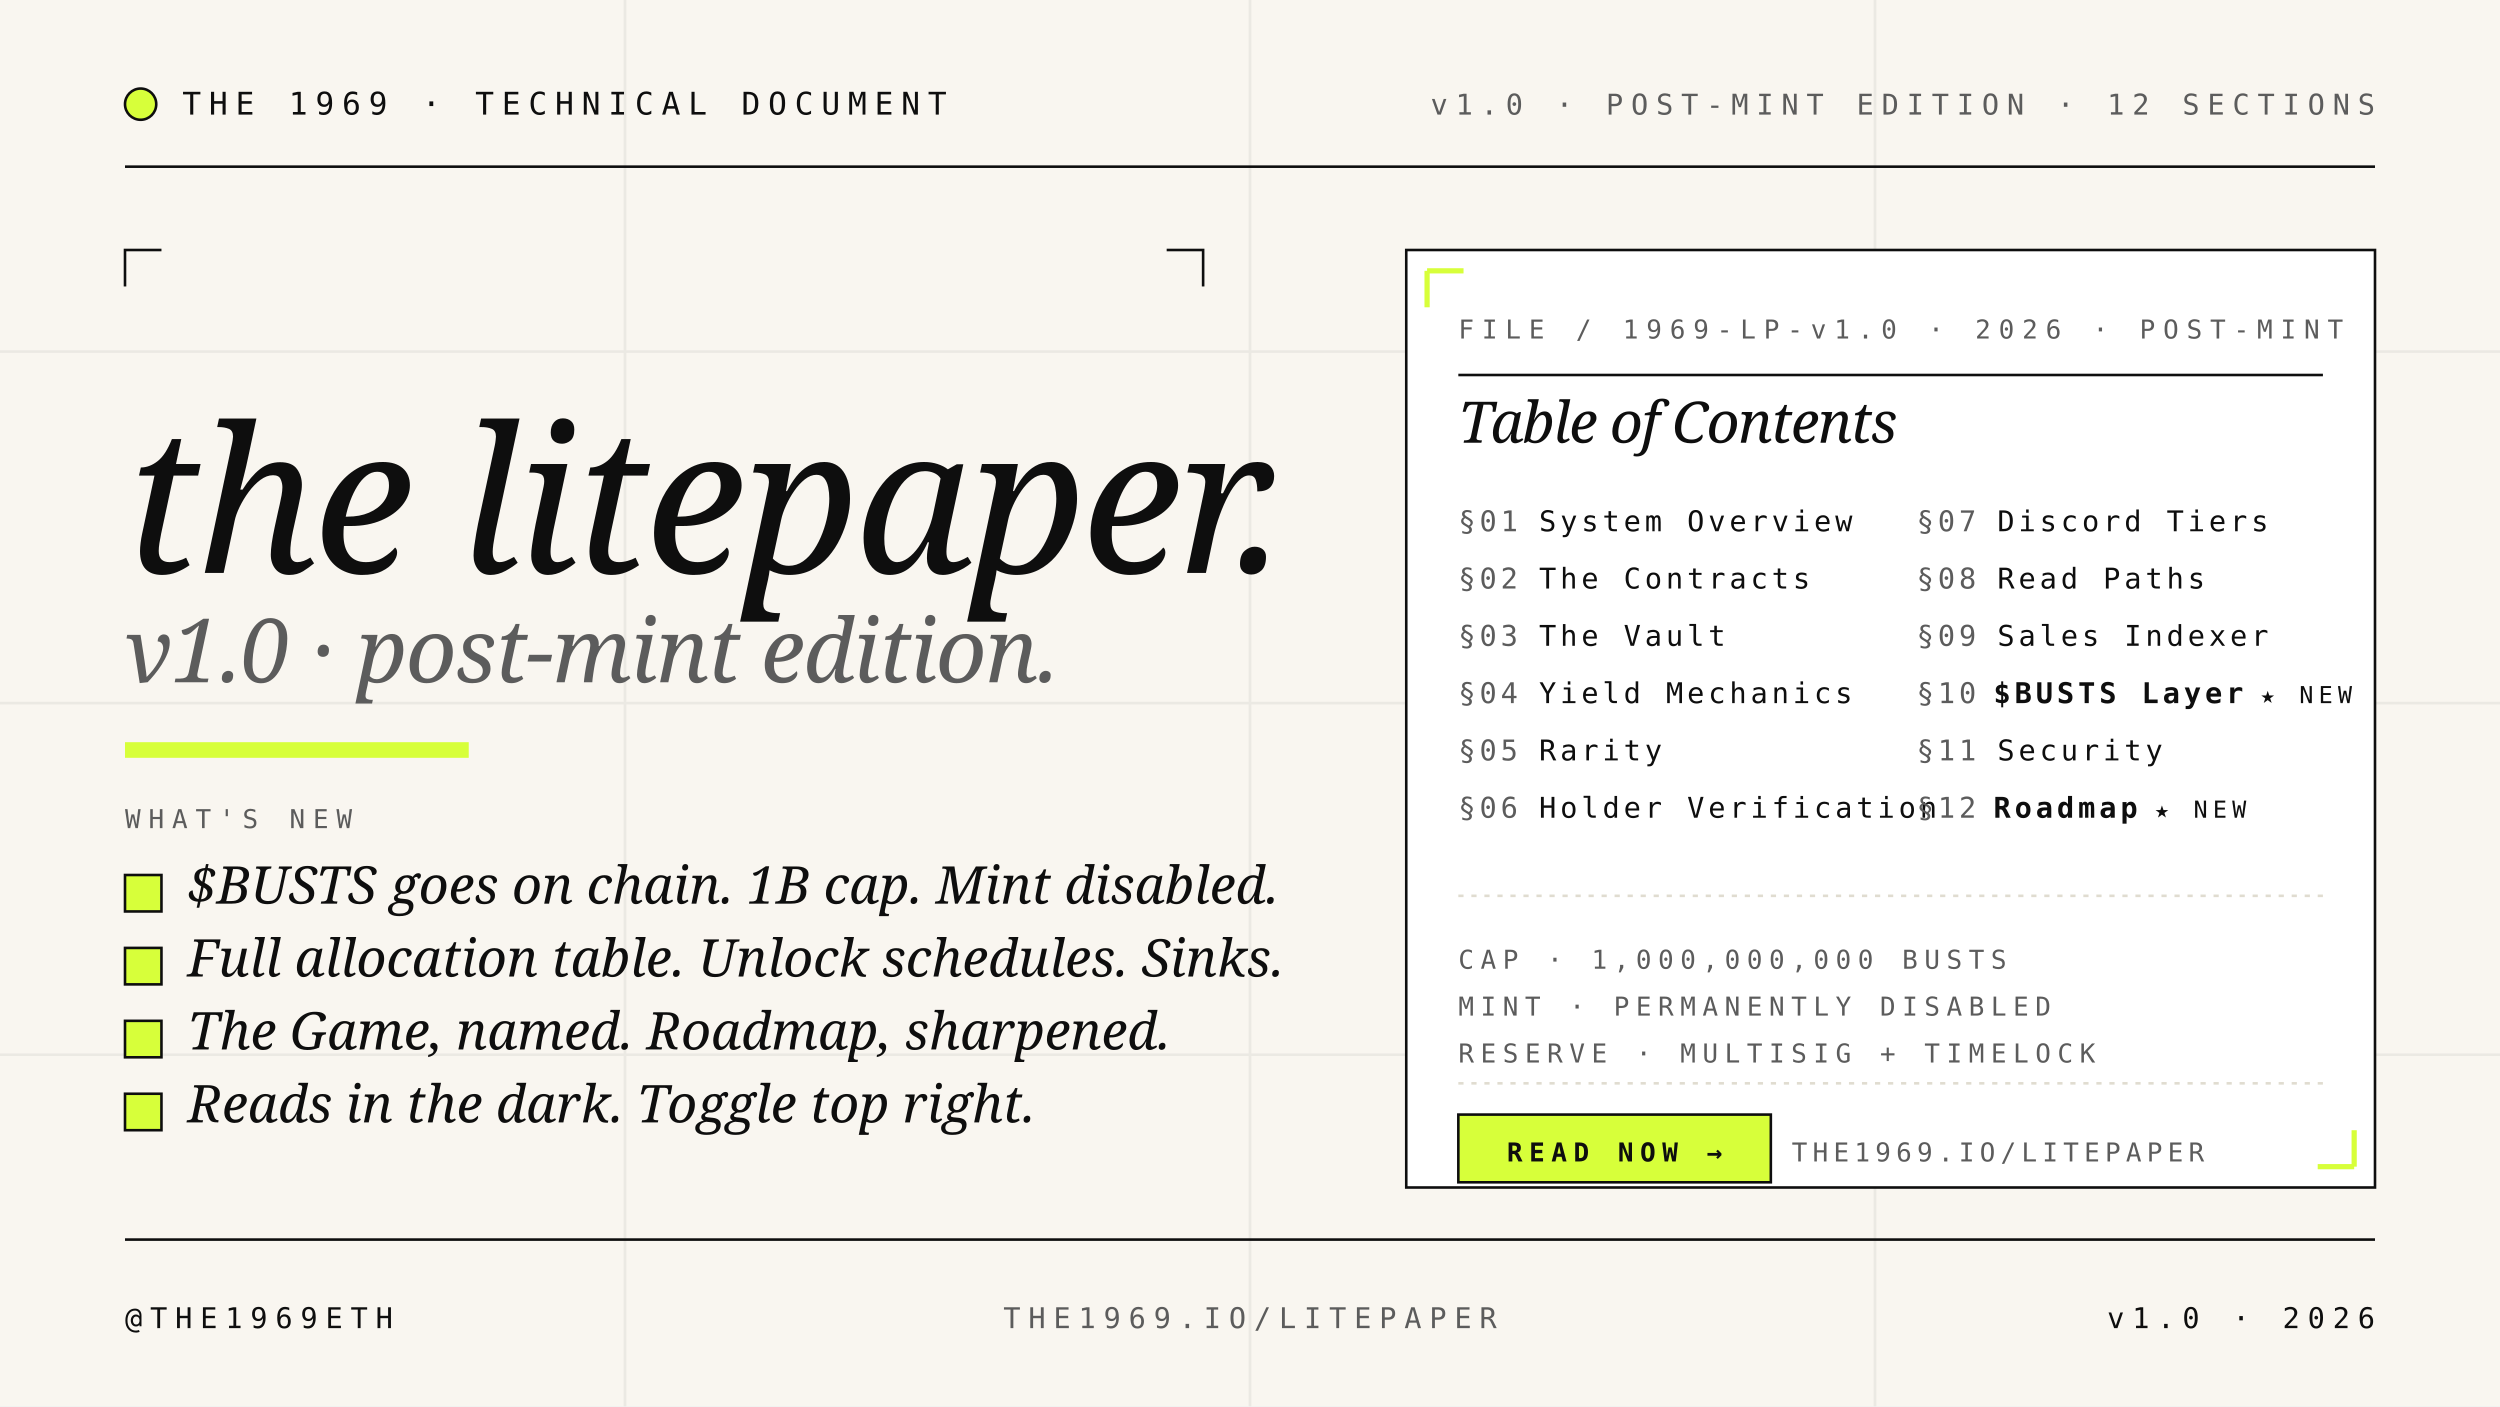
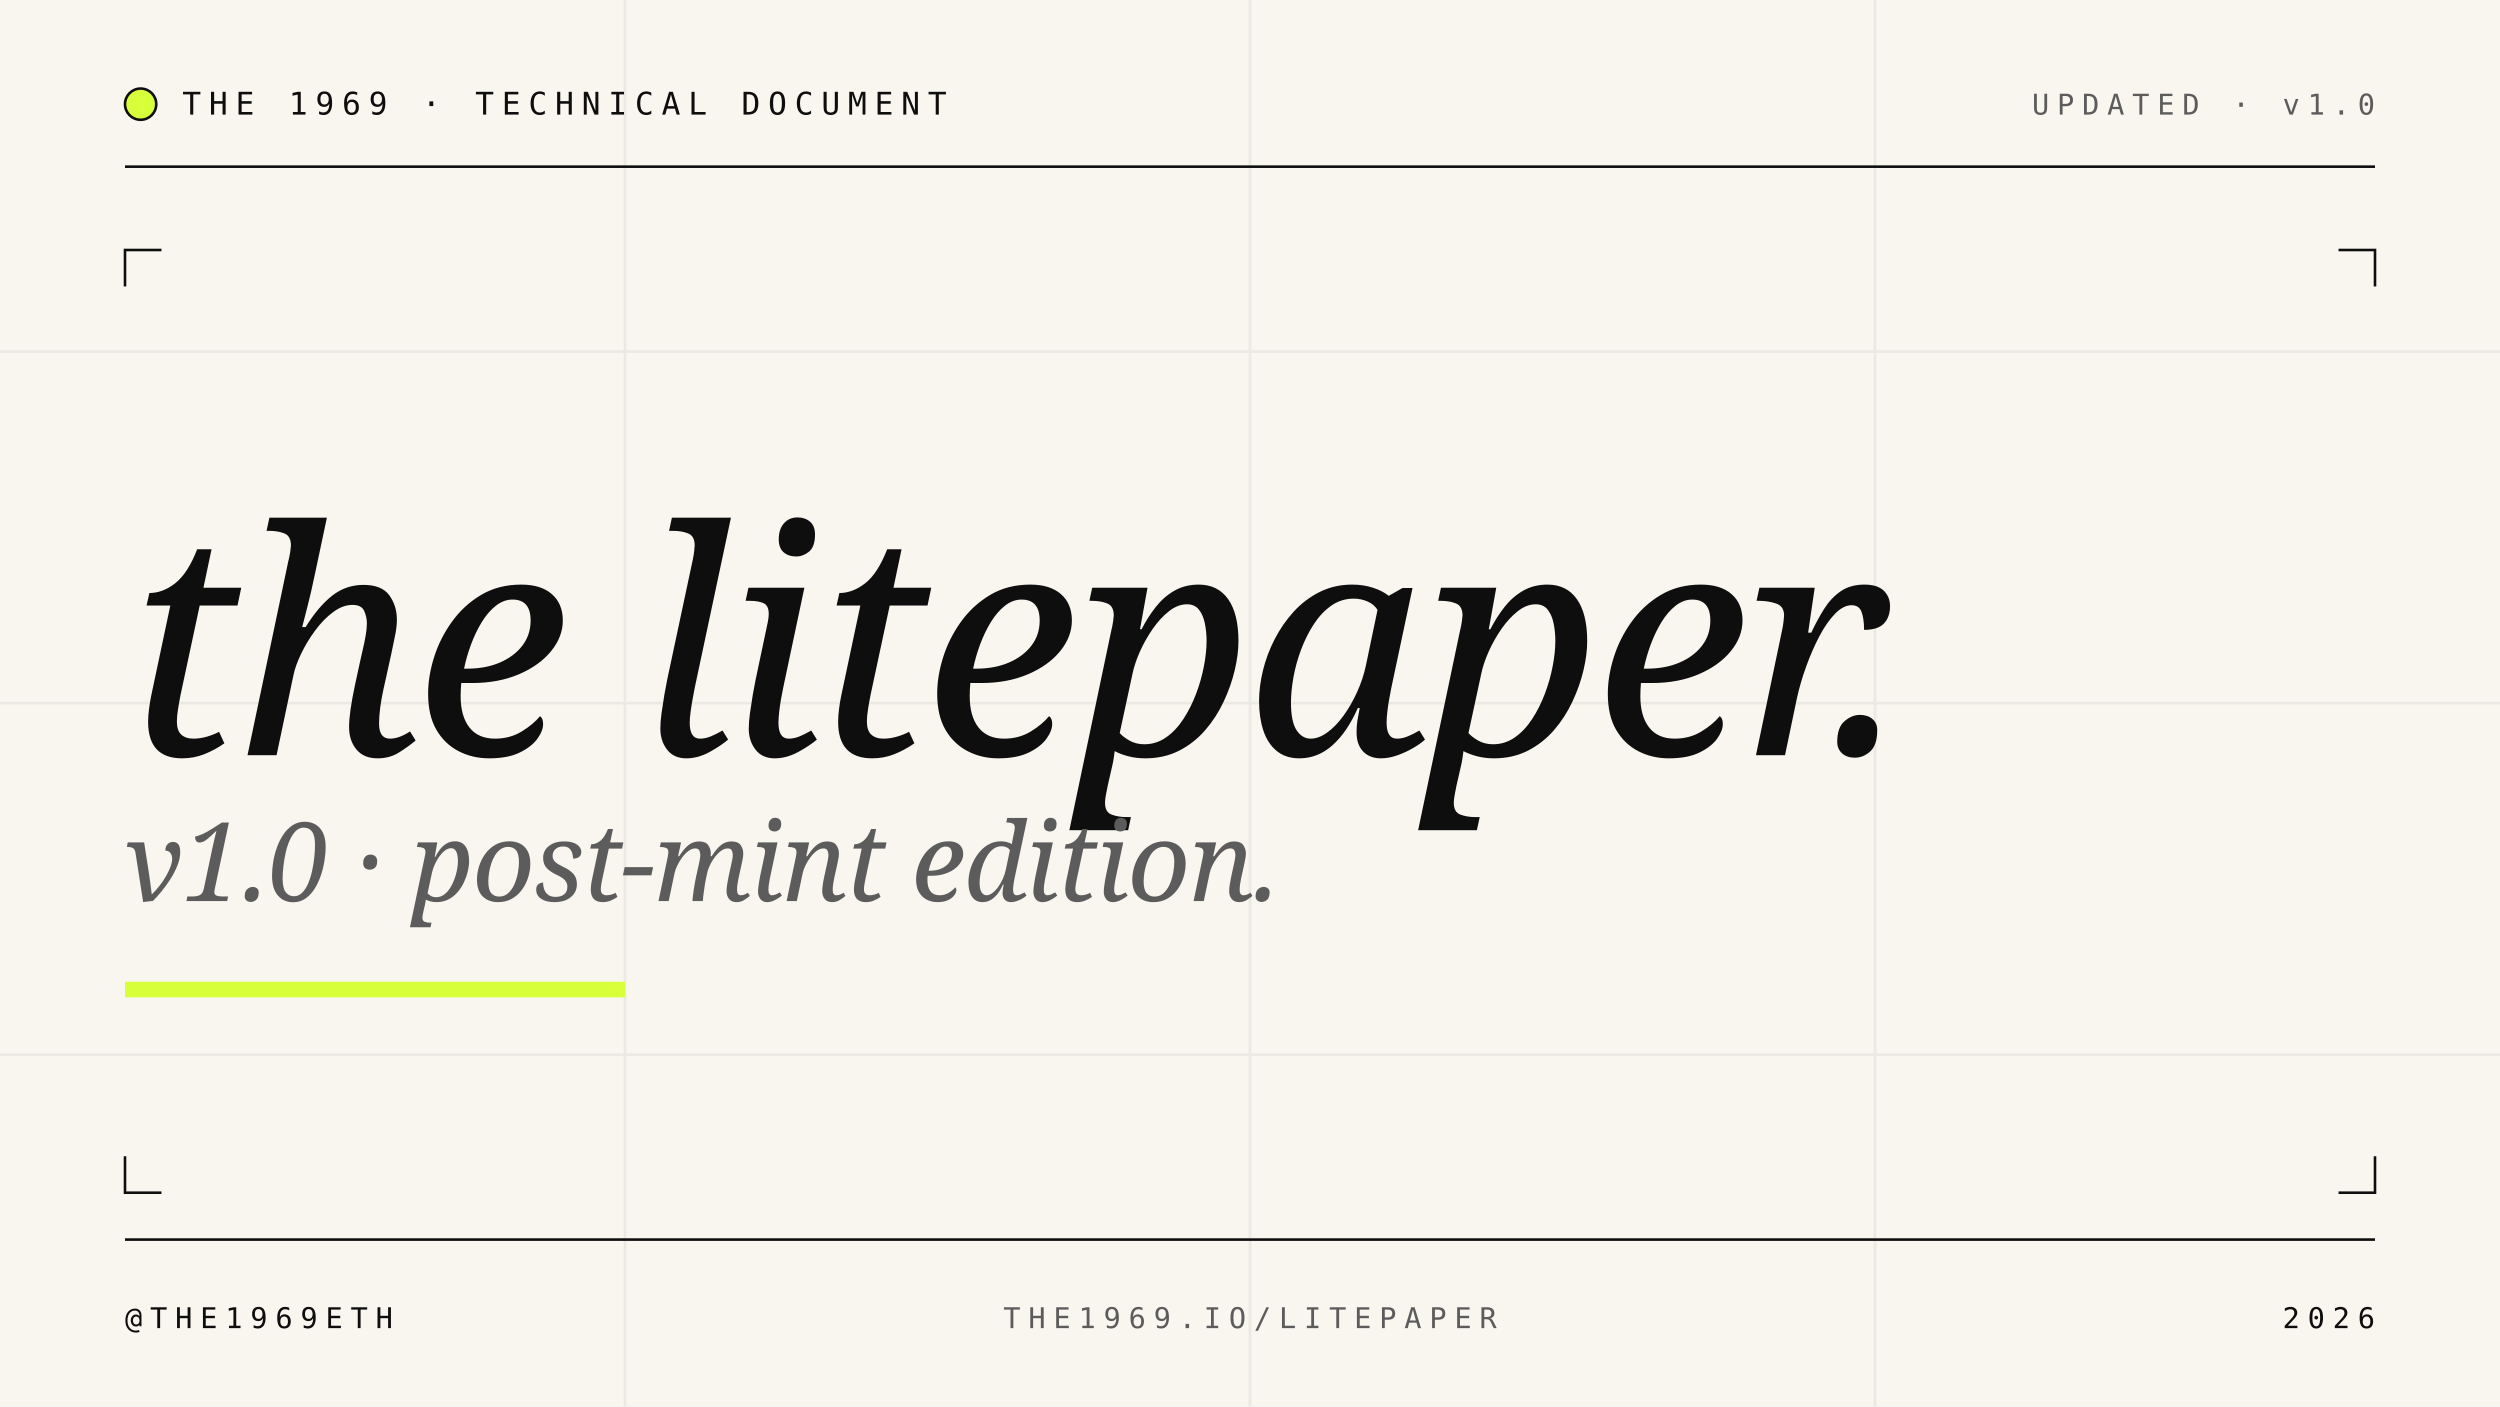
<svg xmlns="http://www.w3.org/2000/svg" viewBox="0 0 960 540" width="960" height="540" font-family="Inter, system-ui, sans-serif">
  <rect width="960" height="540" fill="#F9F6F0" />
  <g opacity="0.06">
    <line x1="0" y1="135" x2="960" y2="135" stroke="#0E0E0E" stroke-width="1" />
    <line x1="0" y1="270" x2="960" y2="270" stroke="#0E0E0E" stroke-width="1" />
    <line x1="0" y1="405" x2="960" y2="405" stroke="#0E0E0E" stroke-width="1" />
    <line x1="240" y1="0" x2="240" y2="540" stroke="#0E0E0E" stroke-width="1" />
    <line x1="480" y1="0" x2="480" y2="540" stroke="#0E0E0E" stroke-width="1" />
    <line x1="720" y1="0" x2="720" y2="540" stroke="#0E0E0E" stroke-width="1" />
  </g>
  <line x1="48" y1="64" x2="912" y2="64" stroke="#0E0E0E" stroke-width="1" />
  <g transform="translate(48, 44)">
    <circle cx="6" cy="-4" r="6" fill="#D7FF3A" stroke="#0E0E0E" stroke-width="1" />
    <text x="22" y="0" font-family="ui-monospace, 'JetBrains Mono', monospace" font-size="12" letter-spacing="3" fill="#0E0E0E">THE 1969 · TECHNICAL DOCUMENT</text>
  </g>
-   <text x="912" y="44" text-anchor="end" font-family="ui-monospace, 'JetBrains Mono', monospace" font-size="11" letter-spacing="3" fill="#5C5C5C">v1.0 · POST-MINT EDITION · 12 SECTIONS</text>
+   <text x="912" y="44" text-anchor="end" font-family="ui-monospace, 'JetBrains Mono', monospace" font-size="11" letter-spacing="3" fill="#5C5C5C">UPDATED · v1.0</text>
  <g stroke="#0E0E0E" stroke-width="1" fill="none">
    <path d="M 48 110 L 48 96 L 62 96" />
-     <path d="M 462 110 L 462 96 L 448 96" />
+     <path d="M 912 110 L 912 96 L 898 96" />
+     <path d="M 48 444 L 48 458 L 62 458" />
+     <path d="M 912 444 L 912 458 L 898 458" />
  </g>
-   <text x="48" y="220" font-family="'Instrument Serif', Georgia, serif" font-style="italic" font-weight="500" font-size="78" fill="#0E0E0E" letter-spacing="-1.5">the litepaper.</text>
-   <text x="48" y="262" font-family="'Instrument Serif', Georgia, serif" font-style="italic" font-weight="500" font-size="34" fill="#5C5C5C" letter-spacing="-0.5">v1.0 · post-mint edition.</text>
-   <line x1="48" y1="288" x2="180" y2="288" stroke="#D7FF3A" stroke-width="6" />
-   <g transform="translate(48, 318)">
-     <text x="0" y="0" font-family="ui-monospace, 'JetBrains Mono', monospace" font-size="10" letter-spacing="3" fill="#5C5C5C">WHAT'S NEW</text>
-     <g transform="translate(0, 18)">
-       <rect x="0" y="0" width="14" height="14" fill="#D7FF3A" stroke="#0E0E0E" stroke-width="1" />
-       <text x="24" y="11" font-family="'Instrument Serif', Georgia, serif" font-style="italic" font-size="20" fill="#0E0E0E">$BUSTS goes on chain. 1B cap. Mint disabled.</text>
-     </g>
-     <g transform="translate(0, 46)">
-       <rect x="0" y="0" width="14" height="14" fill="#D7FF3A" stroke="#0E0E0E" stroke-width="1" />
-       <text x="24" y="11" font-family="'Instrument Serif', Georgia, serif" font-style="italic" font-size="20" fill="#0E0E0E">Full allocation table. Unlock schedules. Sinks.</text>
-     </g>
-     <g transform="translate(0, 74)">
-       <rect x="0" y="0" width="14" height="14" fill="#D7FF3A" stroke="#0E0E0E" stroke-width="1" />
-       <text x="24" y="11" font-family="'Instrument Serif', Georgia, serif" font-style="italic" font-size="20" fill="#0E0E0E">The Game, named. Roadmap, sharpened.</text>
-     </g>
-     <g transform="translate(0, 102)">
-       <rect x="0" y="0" width="14" height="14" fill="#D7FF3A" stroke="#0E0E0E" stroke-width="1" />
-       <text x="24" y="11" font-family="'Instrument Serif', Georgia, serif" font-style="italic" font-size="20" fill="#0E0E0E">Reads in the dark. Toggle top right.</text>
-     </g>
-   </g>
-   <g transform="translate(540, 96)">
-     <rect x="0" y="0" width="372" height="360" fill="#FFFFFF" stroke="#0E0E0E" stroke-width="1" />
-     <g stroke="#D7FF3A" stroke-width="2" fill="none">
-       <path d="M 8 8 L 8 22 M 8 8 L 22 8" />
-       <path d="M 364 352 L 364 338 M 364 352 L 350 352" />
-     </g>
-     <text x="20" y="34" font-family="ui-monospace, 'JetBrains Mono', monospace" font-size="10" letter-spacing="3" fill="#5C5C5C">FILE / 1969-LP-v1.0 · 2026 · POST-MINT</text>
-     <line x1="20" y1="48" x2="352" y2="48" stroke="#0E0E0E" stroke-width="1" />
-     <text x="20" y="74" font-family="'Instrument Serif', Georgia, serif" font-style="italic" font-weight="500" font-size="22" fill="#0E0E0E" letter-spacing="-0.5">Table of Contents</text>
-     <g font-family="ui-monospace, 'JetBrains Mono', monospace" font-size="11" fill="#0E0E0E" letter-spacing="1.5">
-       <text x="20" y="108">
-         <tspan fill="#5C5C5C">§01</tspan>  System Overview</text>
-       <text x="20" y="130">
-         <tspan fill="#5C5C5C">§02</tspan>  The Contracts</text>
-       <text x="20" y="152">
-         <tspan fill="#5C5C5C">§03</tspan>  The Vault</text>
-       <text x="20" y="174">
-         <tspan fill="#5C5C5C">§04</tspan>  Yield Mechanics</text>
-       <text x="20" y="196">
-         <tspan fill="#5C5C5C">§05</tspan>  Rarity</text>
-       <text x="20" y="218">
-         <tspan fill="#5C5C5C">§06</tspan>  Holder Verification</text>
-       <text x="196" y="108">
-         <tspan fill="#5C5C5C">§07</tspan>  Discord Tiers</text>
-       <text x="196" y="130">
-         <tspan fill="#5C5C5C">§08</tspan>  Read Paths</text>
-       <text x="196" y="152">
-         <tspan fill="#5C5C5C">§09</tspan>  Sales Indexer</text>
-       <text x="196" y="174">
-         <tspan fill="#5C5C5C">§10</tspan>
-         <tspan fill="#0E0E0E" font-weight="700">$BUSTS Layer</tspan>
-         <tspan fill="#0E0E0E" font-size="9" letter-spacing="2">★ NEW</tspan>
-       </text>
-       <text x="196" y="196">
-         <tspan fill="#5C5C5C">§11</tspan>  Security</text>
-       <text x="196" y="218">
-         <tspan fill="#5C5C5C">§12</tspan>
-         <tspan fill="#0E0E0E" font-weight="700">Roadmap</tspan>
-         <tspan fill="#0E0E0E" font-size="9" letter-spacing="2">★ NEW</tspan>
-       </text>
-     </g>
-     <line x1="20" y1="248" x2="352" y2="248" stroke="#E0DCD0" stroke-width="1" stroke-dasharray="2 3" />
-     <g transform="translate(20, 264)">
-       <text x="0" y="12" font-family="ui-monospace, 'JetBrains Mono', monospace" font-size="10" letter-spacing="2.5" fill="#5C5C5C">CAP · 1,000,000,000 BUSTS</text>
-       <text x="0" y="30" font-family="ui-monospace, 'JetBrains Mono', monospace" font-size="10" letter-spacing="2.5" fill="#5C5C5C">MINT · PERMANENTLY DISABLED</text>
-       <text x="0" y="48" font-family="ui-monospace, 'JetBrains Mono', monospace" font-size="10" letter-spacing="2.5" fill="#5C5C5C">RESERVE · MULTISIG + TIMELOCK</text>
-     </g>
-     <line x1="20" y1="320" x2="352" y2="320" stroke="#E0DCD0" stroke-width="1" stroke-dasharray="2 3" />
-     <g transform="translate(20, 332)">
-       <rect x="0" y="0" width="120" height="26" fill="#D7FF3A" stroke="#0E0E0E" stroke-width="1" />
-       <text x="60" y="18" text-anchor="middle" font-family="ui-monospace, 'JetBrains Mono', monospace" font-size="10" font-weight="700" letter-spacing="2.5" fill="#0E0E0E">READ NOW →</text>
-     </g>
-     <text x="148" y="350" font-family="ui-monospace, 'JetBrains Mono', monospace" font-size="10" letter-spacing="2" fill="#5C5C5C">THE1969.IO/LITEPAPER</text>
-   </g>
+   <text x="48" y="290" font-family="'Instrument Serif', Georgia, serif" font-style="italic" font-weight="500" font-size="120" fill="#0E0E0E" letter-spacing="-2.4">the litepaper.</text>
+   <text x="48" y="346" font-family="'Instrument Serif', Georgia, serif" font-style="italic" font-weight="500" font-size="42" fill="#5C5C5C" letter-spacing="-0.6">v1.0 · post-mint edition.</text>
+   <line x1="48" y1="380" x2="240" y2="380" stroke="#D7FF3A" stroke-width="6" />
  <line x1="48" y1="476" x2="912" y2="476" stroke="#0E0E0E" stroke-width="1" />
  <text x="48" y="510" font-family="ui-monospace, 'JetBrains Mono', monospace" font-size="11" letter-spacing="3" fill="#0E0E0E">@THE1969ETH</text>
  <text x="480" y="510" text-anchor="middle" font-family="ui-monospace, 'JetBrains Mono', monospace" font-size="11" letter-spacing="3" fill="#5C5C5C">THE1969.IO/LITEPAPER</text>
-   <text x="912" y="510" text-anchor="end" font-family="ui-monospace, 'JetBrains Mono', monospace" font-size="11" letter-spacing="3" fill="#0E0E0E">v1.0 · 2026</text>
+   <text x="912" y="510" text-anchor="end" font-family="ui-monospace, 'JetBrains Mono', monospace" font-size="11" letter-spacing="3" fill="#0E0E0E">2026</text>
</svg>
